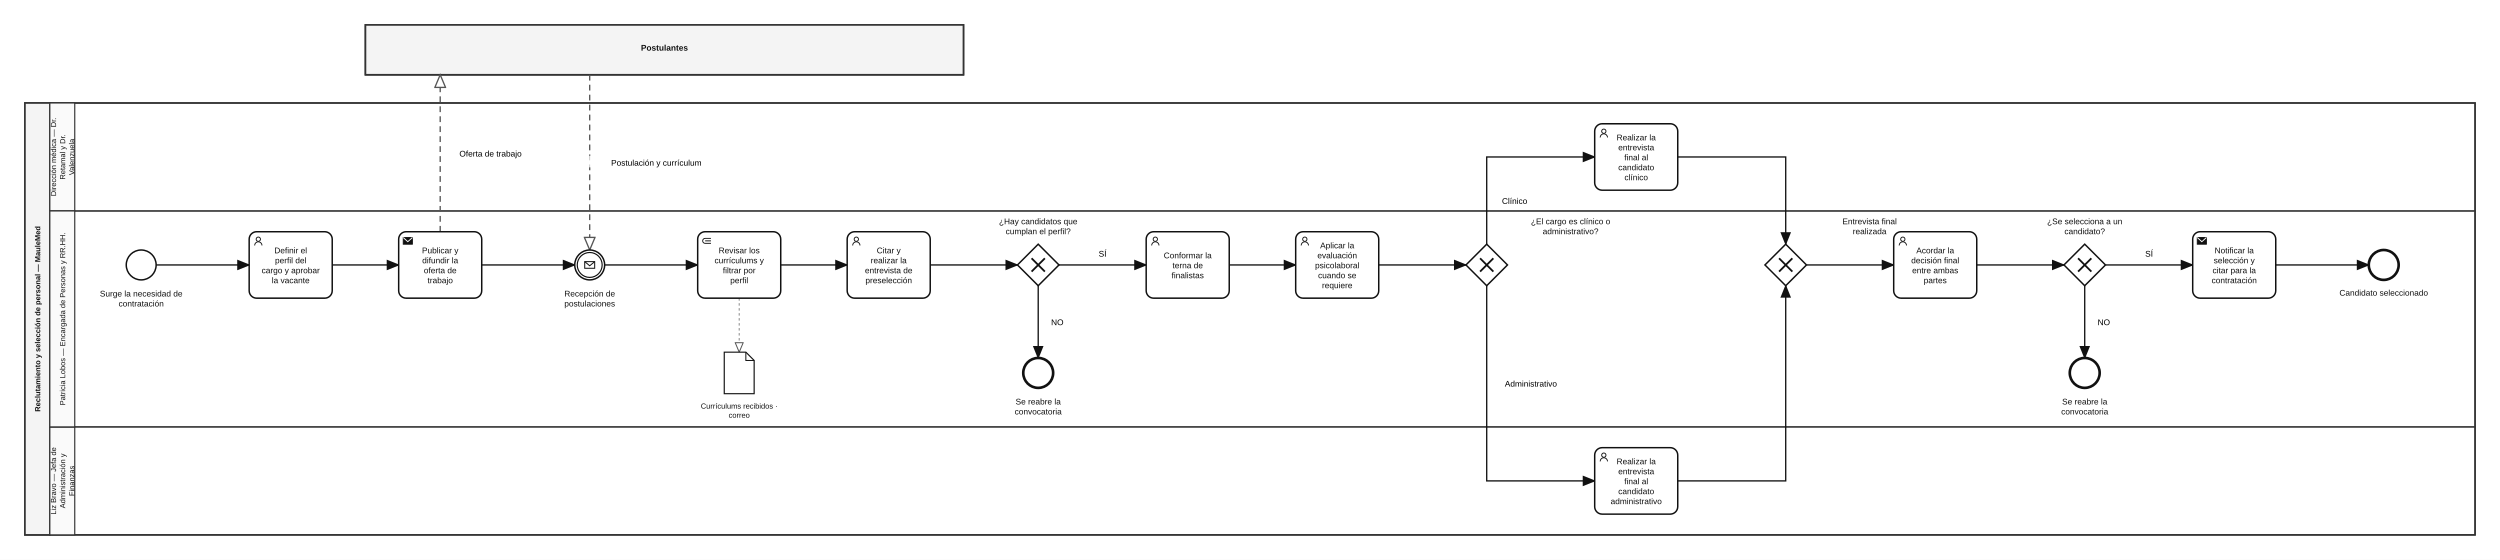
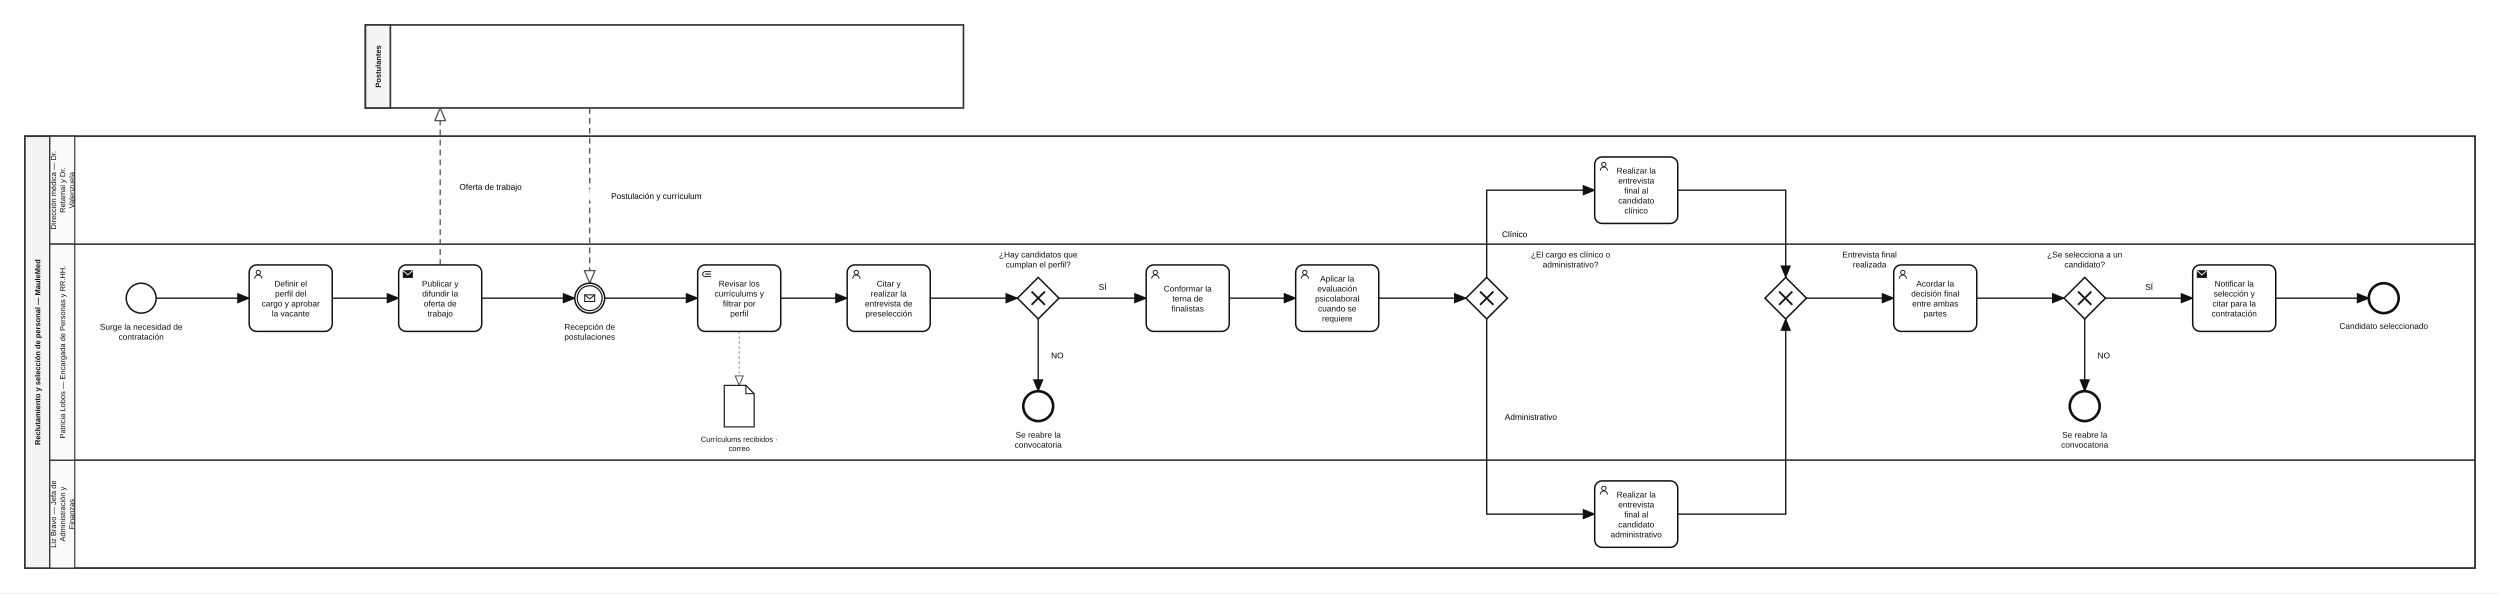
- <svg xmlns="http://www.w3.org/2000/svg" width="3010" height="674" viewBox="0 0 3010 674">
+ <svg xmlns="http://www.w3.org/2000/svg" width="3010" height="714" viewBox="0 0 3010 714">
  <rect width="100%" height="100%" fill="#ffffff" />
  <defs>
    <marker id="sf" markerWidth="10" markerHeight="8" refX="9" refY="4" orient="auto">
      <path d="M0,0 L10,4 L0,8 z" fill="#111" />
    </marker>
    <marker id="mf" markerWidth="11" markerHeight="9" refX="10" refY="4.5" orient="auto">
      <path d="M0.5,0.5 L10,4.5 L0.5,8.5 z" fill="#fff" stroke="#555" stroke-width="1" />
    </marker>
  </defs>
-   <rect x="30.0" y="124.0" width="2950.0" height="520.0" fill="#fff" stroke="#333" stroke-width="2" />
-   <rect x="30.0" y="124.0" width="30" height="520.0" fill="#f4f4f4" stroke="#333" stroke-width="2" />
-   <g transform="translate(45.0,384.0) rotate(-90)">
+   <rect x="30.0" y="164.0" width="2950.0" height="520.0" fill="#fff" stroke="#333" stroke-width="2" />
+   <rect x="30.0" y="164.0" width="30" height="520.0" fill="#f4f4f4" stroke="#333" stroke-width="2" />
+   <g transform="translate(45.0,424.0) rotate(-90)">
    <text x="0.0" y="3.5" font-family="Arial,Helvetica,sans-serif" font-size="9" font-weight="bold" text-anchor="middle" fill="#111">Reclutamiento y selección de personal — MauleMed</text>
  </g>
-   <rect x="440.0" y="30.0" width="720.0" height="60.0" fill="#fff" stroke="#333" stroke-width="2" />
-   <rect x="440.0" y="30.0" width="720.0" height="60.0" fill="#f4f4f4" stroke="#333" stroke-width="2" />
-   <text x="800.0" y="61.0" font-family="Arial,Helvetica,sans-serif" font-size="10" font-weight="bold" text-anchor="middle" fill="#111">Postulantes</text>
-   <rect x="60.0" y="514.0" width="2920.0" height="130.0" fill="none" stroke="#333" stroke-width="1.4" />
-   <rect x="60.0" y="514.0" width="30" height="130.0" fill="#fafafa" stroke="#333" stroke-width="1.4" />
-   <g transform="translate(75.0,579.0) rotate(-90)">
+   <rect x="440.0" y="30.0" width="720.0" height="100.0" fill="#fff" stroke="#333" stroke-width="2" />
+   <rect x="440.0" y="30.0" width="30" height="100.0" fill="#f4f4f4" stroke="#333" stroke-width="2" />
+   <g transform="translate(455.0,80.0) rotate(-90)">
+     <text x="0.0" y="3.5" font-family="Arial,Helvetica,sans-serif" font-size="9" font-weight="bold" text-anchor="middle" fill="#111">Postulantes</text>
+   </g>
+   <rect x="60.0" y="554.0" width="2920.0" height="130.0" fill="none" stroke="#333" stroke-width="1.4" />
+   <rect x="60.0" y="554.0" width="30" height="130.0" fill="#fafafa" stroke="#333" stroke-width="1.4" />
+   <g transform="translate(75.0,619.0) rotate(-90)">
    <text x="0.0" y="-7.5" font-family="Arial,Helvetica,sans-serif" font-size="9" font-weight="normal" text-anchor="middle" fill="#111">Liz Bravo — Jefa de</text>
    <text x="0.0" y="3.5" font-family="Arial,Helvetica,sans-serif" font-size="9" font-weight="normal" text-anchor="middle" fill="#111">Administración y</text>
    <text x="0.0" y="14.5" font-family="Arial,Helvetica,sans-serif" font-size="9" font-weight="normal" text-anchor="middle" fill="#111">Finanzas</text>
  </g>
-   <rect x="60.0" y="124.0" width="2920.0" height="130.0" fill="none" stroke="#333" stroke-width="1.4" />
-   <rect x="60.0" y="124.0" width="30" height="130.0" fill="#fafafa" stroke="#333" stroke-width="1.4" />
-   <g transform="translate(75.0,189.0) rotate(-90)">
+   <rect x="60.0" y="164.0" width="2920.0" height="130.0" fill="none" stroke="#333" stroke-width="1.4" />
+   <rect x="60.0" y="164.0" width="30" height="130.0" fill="#fafafa" stroke="#333" stroke-width="1.4" />
+   <g transform="translate(75.0,229.0) rotate(-90)">
    <text x="0.0" y="-7.5" font-family="Arial,Helvetica,sans-serif" font-size="9" font-weight="normal" text-anchor="middle" fill="#111">Dirección médica — Dr.</text>
    <text x="0.0" y="3.5" font-family="Arial,Helvetica,sans-serif" font-size="9" font-weight="normal" text-anchor="middle" fill="#111">Retamal y Dr.</text>
    <text x="0.0" y="14.5" font-family="Arial,Helvetica,sans-serif" font-size="9" font-weight="normal" text-anchor="middle" fill="#111">Valenzuela</text>
  </g>
-   <rect x="60.0" y="254.0" width="2920.0" height="260.0" fill="none" stroke="#333" stroke-width="1.4" />
-   <rect x="60.0" y="254.0" width="30" height="260.0" fill="#fafafa" stroke="#333" stroke-width="1.4" />
-   <g transform="translate(75.0,384.0) rotate(-90)">
+   <rect x="60.0" y="294.0" width="2920.0" height="260.0" fill="none" stroke="#333" stroke-width="1.4" />
+   <rect x="60.0" y="294.0" width="30" height="260.0" fill="#fafafa" stroke="#333" stroke-width="1.4" />
+   <g transform="translate(75.0,424.0) rotate(-90)">
    <text x="0.0" y="3.5" font-family="Arial,Helvetica,sans-serif" font-size="9" font-weight="normal" text-anchor="middle" fill="#111">Patricia Lobos — Encargada de Personas y RR.HH.</text>
  </g>
-   <polyline points="890.0,359.0 890.0,424.0" fill="none" stroke="#888" stroke-width="1.2" stroke-dasharray="3,3" marker-end="url(#mf)" />
-   <polyline points="188.0,319.0 300.0,319.0" fill="none" stroke="#111" stroke-width="1.6" marker-end="url(#sf)" />
-   <polyline points="400.0,319.0 480.0,319.0" fill="none" stroke="#111" stroke-width="1.6" marker-end="url(#sf)" />
-   <polyline points="580.0,319.0 692.0,319.0" fill="none" stroke="#111" stroke-width="1.6" marker-end="url(#sf)" />
-   <polyline points="728.0,319.0 840.0,319.0" fill="none" stroke="#111" stroke-width="1.6" marker-end="url(#sf)" />
-   <polyline points="940.0,319.0 1020.0,319.0" fill="none" stroke="#111" stroke-width="1.6" marker-end="url(#sf)" />
-   <polyline points="1120.0,319.0 1225.0,319.0" fill="none" stroke="#111" stroke-width="1.6" marker-end="url(#sf)" />
-   <polyline points="1250.0,344.0 1250.0,431.0" fill="none" stroke="#111" stroke-width="1.6" marker-end="url(#sf)" />
-   <rect x="1262.6" y="379.5" width="20.8" height="14" fill="#fff" opacity="0.9" />
-   <text x="1273.0" y="391.5" font-family="Arial,Helvetica,sans-serif" font-size="10" font-weight="normal" text-anchor="middle" fill="#000">NO</text>
-   <polyline points="1275.0,319.0 1380.0,319.0" fill="none" stroke="#111" stroke-width="1.6" marker-end="url(#sf)" />
-   <rect x="1317.1" y="297.0" width="20.8" height="14" fill="#fff" opacity="0.9" />
-   <text x="1327.5" y="309.0" font-family="Arial,Helvetica,sans-serif" font-size="10" font-weight="normal" text-anchor="middle" fill="#000">SÍ</text>
-   <polyline points="1480.0,319.0 1560.0,319.0" fill="none" stroke="#111" stroke-width="1.6" marker-end="url(#sf)" />
-   <polyline points="1660.0,319.0 1765.0,319.0" fill="none" stroke="#111" stroke-width="1.6" marker-end="url(#sf)" />
-   <polyline points="1790.0,294.0 1790.0,189.0 1920.0,189.0" fill="none" stroke="#111" stroke-width="1.6" marker-end="url(#sf)" />
-   <rect x="1797.2" y="233.5" width="52.8" height="14" fill="#fff" opacity="0.9" />
-   <text x="1823.6" y="245.5" font-family="Arial,Helvetica,sans-serif" font-size="10" font-weight="normal" text-anchor="middle" fill="#000">Clínico</text>
-   <polyline points="1790.0,344.0 1790.0,579.0 1920.0,579.0" fill="none" stroke="#111" stroke-width="1.6" marker-end="url(#sf)" />
-   <rect x="1794.4" y="453.5" width="97.6" height="14" fill="#fff" opacity="0.9" />
-   <text x="1843.2" y="465.5" font-family="Arial,Helvetica,sans-serif" font-size="10" font-weight="normal" text-anchor="middle" fill="#000">Administrativo</text>
-   <polyline points="2020.0,189.0 2150.0,189.0 2150.0,294.0" fill="none" stroke="#111" stroke-width="1.6" marker-end="url(#sf)" />
-   <polyline points="2020.0,579.0 2150.0,579.0 2150.0,344.0" fill="none" stroke="#111" stroke-width="1.6" marker-end="url(#sf)" />
-   <polyline points="2175.0,319.0 2280.0,319.0" fill="none" stroke="#111" stroke-width="1.6" marker-end="url(#sf)" />
-   <polyline points="2380.0,319.0 2485.0,319.0" fill="none" stroke="#111" stroke-width="1.6" marker-end="url(#sf)" />
-   <polyline points="2510.0,344.0 2510.0,431.0" fill="none" stroke="#111" stroke-width="1.6" marker-end="url(#sf)" />
-   <rect x="2522.6" y="379.5" width="20.8" height="14" fill="#fff" opacity="0.9" />
-   <text x="2533.0" y="391.5" font-family="Arial,Helvetica,sans-serif" font-size="10" font-weight="normal" text-anchor="middle" fill="#000">NO</text>
-   <polyline points="2535.0,319.0 2640.0,319.0" fill="none" stroke="#111" stroke-width="1.6" marker-end="url(#sf)" />
-   <rect x="2577.1" y="297.0" width="20.8" height="14" fill="#fff" opacity="0.9" />
-   <text x="2587.5" y="309.0" font-family="Arial,Helvetica,sans-serif" font-size="10" font-weight="normal" text-anchor="middle" fill="#000">SÍ</text>
-   <polyline points="2740.0,319.0 2852.0,319.0" fill="none" stroke="#111" stroke-width="1.6" marker-end="url(#sf)" />
-   <polyline points="530.0,279.0 530.0,90.0" fill="none" stroke="#555" stroke-width="1.6" stroke-dasharray="7,5" marker-end="url(#mf)" />
-   <rect x="532.2" y="176.5" width="116.8" height="14" fill="#fff" opacity="0.9" />
-   <text x="590.6" y="188.5" font-family="Arial,Helvetica,sans-serif" font-size="10" font-weight="normal" text-anchor="middle" fill="#000">Oferta de trabajo</text>
-   <polyline points="710.0,90.0 710.0,301.0" fill="none" stroke="#555" stroke-width="1.6" stroke-dasharray="7,5" marker-end="url(#mf)" />
-   <rect x="709.4" y="187.5" width="161.6" height="14" fill="#fff" opacity="0.9" />
-   <text x="790.2" y="199.5" font-family="Arial,Helvetica,sans-serif" font-size="10" font-weight="normal" text-anchor="middle" fill="#000">Postulación y currículum</text>
-   <path d="M872.0,424.0 L898.0,424.0 L908.0,434.0 L908.0,474.0 L872.0,474.0 Z" fill="#fff" stroke="#111" stroke-width="1.4" />
-   <path d="M898.0,424.0 L898.0,434.0 L908.0,434.0" fill="none" stroke="#111" stroke-width="1.2" />
-   <text x="890.0" y="492.0" font-family="Arial,Helvetica,sans-serif" font-size="9" font-weight="normal" text-anchor="middle" fill="#111">Currículums recibidos ·</text>
-   <text x="890.0" y="503.0" font-family="Arial,Helvetica,sans-serif" font-size="9" font-weight="normal" text-anchor="middle" fill="#111">correo</text>
-   <rect x="2280.0" y="279.0" width="100.0" height="80.0" rx="9" ry="9" fill="#fff" stroke="#111" stroke-width="1.8" />
-   <circle cx="2291.0" cy="288.0" r="2.6" fill="none" stroke="#111" stroke-width="1.1" />
-   <path d="M2286.6,295.5 a4.4,4.4 0 0 1 8.8,0" fill="none" stroke="#111" stroke-width="1.1" />
-   <text x="2330.0" y="305.0" font-family="Arial,Helvetica,sans-serif" font-size="10" font-weight="normal" text-anchor="middle" fill="#111">Acordar la</text>
-   <text x="2330.0" y="317.0" font-family="Arial,Helvetica,sans-serif" font-size="10" font-weight="normal" text-anchor="middle" fill="#111">decisión final</text>
-   <text x="2330.0" y="329.0" font-family="Arial,Helvetica,sans-serif" font-size="10" font-weight="normal" text-anchor="middle" fill="#111">entre ambas</text>
-   <text x="2330.0" y="341.0" font-family="Arial,Helvetica,sans-serif" font-size="10" font-weight="normal" text-anchor="middle" fill="#111">partes</text>
-   <rect x="300.0" y="279.0" width="100.0" height="80.0" rx="9" ry="9" fill="#fff" stroke="#111" stroke-width="1.8" />
-   <circle cx="311.0" cy="288.0" r="2.6" fill="none" stroke="#111" stroke-width="1.1" />
-   <path d="M306.6,295.5 a4.4,4.4 0 0 1 8.8,0" fill="none" stroke="#111" stroke-width="1.1" />
-   <text x="350.0" y="305.0" font-family="Arial,Helvetica,sans-serif" font-size="10" font-weight="normal" text-anchor="middle" fill="#111">Definir el</text>
-   <text x="350.0" y="317.0" font-family="Arial,Helvetica,sans-serif" font-size="10" font-weight="normal" text-anchor="middle" fill="#111">perfil del</text>
-   <text x="350.0" y="329.0" font-family="Arial,Helvetica,sans-serif" font-size="10" font-weight="normal" text-anchor="middle" fill="#111">cargo y aprobar</text>
-   <text x="350.0" y="341.0" font-family="Arial,Helvetica,sans-serif" font-size="10" font-weight="normal" text-anchor="middle" fill="#111">la vacante</text>
-   <circle cx="1250.0" cy="449.0" r="18.0" fill="#fff" stroke="#111" stroke-width="3.2" />
-   <text x="1250.0" y="487.0" font-family="Arial,Helvetica,sans-serif" font-size="10" font-weight="normal" text-anchor="middle" fill="#111">Se reabre la</text>
-   <text x="1250.0" y="499.0" font-family="Arial,Helvetica,sans-serif" font-size="10" font-weight="normal" text-anchor="middle" fill="#111">convocatoria</text>
-   <circle cx="2510.0" cy="449.0" r="18.0" fill="#fff" stroke="#111" stroke-width="3.2" />
-   <text x="2510.0" y="487.0" font-family="Arial,Helvetica,sans-serif" font-size="10" font-weight="normal" text-anchor="middle" fill="#111">Se reabre la</text>
-   <text x="2510.0" y="499.0" font-family="Arial,Helvetica,sans-serif" font-size="10" font-weight="normal" text-anchor="middle" fill="#111">convocatoria</text>
-   <circle cx="2870.0" cy="319.0" r="18.0" fill="#fff" stroke="#111" stroke-width="3.2" />
-   <text x="2870.0" y="356.0" font-family="Arial,Helvetica,sans-serif" font-size="10" font-weight="normal" text-anchor="middle" fill="#111">Candidato seleccionado</text>
-   <rect x="1020.0" y="279.0" width="100.0" height="80.0" rx="9" ry="9" fill="#fff" stroke="#111" stroke-width="1.8" />
-   <circle cx="1031.0" cy="288.0" r="2.6" fill="none" stroke="#111" stroke-width="1.1" />
-   <path d="M1026.6,295.5 a4.4,4.4 0 0 1 8.8,0" fill="none" stroke="#111" stroke-width="1.1" />
-   <text x="1070.0" y="305.0" font-family="Arial,Helvetica,sans-serif" font-size="10" font-weight="normal" text-anchor="middle" fill="#111">Citar y</text>
-   <text x="1070.0" y="317.0" font-family="Arial,Helvetica,sans-serif" font-size="10" font-weight="normal" text-anchor="middle" fill="#111">realizar la</text>
-   <text x="1070.0" y="329.0" font-family="Arial,Helvetica,sans-serif" font-size="10" font-weight="normal" text-anchor="middle" fill="#111">entrevista de</text>
-   <text x="1070.0" y="341.0" font-family="Arial,Helvetica,sans-serif" font-size="10" font-weight="normal" text-anchor="middle" fill="#111">preselección</text>
-   <rect x="1920.0" y="539.0" width="100.0" height="80.0" rx="9" ry="9" fill="#fff" stroke="#111" stroke-width="1.8" />
-   <circle cx="1931.0" cy="548.0" r="2.6" fill="none" stroke="#111" stroke-width="1.1" />
-   <path d="M1926.6,555.5 a4.4,4.4 0 0 1 8.8,0" fill="none" stroke="#111" stroke-width="1.1" />
-   <text x="1970.0" y="559.0" font-family="Arial,Helvetica,sans-serif" font-size="10" font-weight="normal" text-anchor="middle" fill="#111">Realizar la</text>
-   <text x="1970.0" y="571.0" font-family="Arial,Helvetica,sans-serif" font-size="10" font-weight="normal" text-anchor="middle" fill="#111">entrevista</text>
-   <text x="1970.0" y="583.0" font-family="Arial,Helvetica,sans-serif" font-size="10" font-weight="normal" text-anchor="middle" fill="#111">final al</text>
-   <text x="1970.0" y="595.0" font-family="Arial,Helvetica,sans-serif" font-size="10" font-weight="normal" text-anchor="middle" fill="#111">candidato</text>
-   <text x="1970.0" y="607.0" font-family="Arial,Helvetica,sans-serif" font-size="10" font-weight="normal" text-anchor="middle" fill="#111">administrativo</text>
-   <rect x="1920.0" y="149.0" width="100.0" height="80.0" rx="9" ry="9" fill="#fff" stroke="#111" stroke-width="1.8" />
-   <circle cx="1931.0" cy="158.0" r="2.6" fill="none" stroke="#111" stroke-width="1.1" />
-   <path d="M1926.6,165.5 a4.4,4.4 0 0 1 8.8,0" fill="none" stroke="#111" stroke-width="1.1" />
-   <text x="1970.0" y="169.0" font-family="Arial,Helvetica,sans-serif" font-size="10" font-weight="normal" text-anchor="middle" fill="#111">Realizar la</text>
-   <text x="1970.0" y="181.0" font-family="Arial,Helvetica,sans-serif" font-size="10" font-weight="normal" text-anchor="middle" fill="#111">entrevista</text>
-   <text x="1970.0" y="193.0" font-family="Arial,Helvetica,sans-serif" font-size="10" font-weight="normal" text-anchor="middle" fill="#111">final al</text>
-   <text x="1970.0" y="205.0" font-family="Arial,Helvetica,sans-serif" font-size="10" font-weight="normal" text-anchor="middle" fill="#111">candidato</text>
-   <text x="1970.0" y="217.0" font-family="Arial,Helvetica,sans-serif" font-size="10" font-weight="normal" text-anchor="middle" fill="#111">clínico</text>
-   <rect x="1560.0" y="279.0" width="100.0" height="80.0" rx="9" ry="9" fill="#fff" stroke="#111" stroke-width="1.8" />
-   <circle cx="1571.0" cy="288.0" r="2.6" fill="none" stroke="#111" stroke-width="1.1" />
-   <path d="M1566.6,295.5 a4.4,4.4 0 0 1 8.8,0" fill="none" stroke="#111" stroke-width="1.1" />
-   <text x="1610.0" y="299.0" font-family="Arial,Helvetica,sans-serif" font-size="10" font-weight="normal" text-anchor="middle" fill="#111">Aplicar la</text>
-   <text x="1610.0" y="311.0" font-family="Arial,Helvetica,sans-serif" font-size="10" font-weight="normal" text-anchor="middle" fill="#111">evaluación</text>
-   <text x="1610.0" y="323.0" font-family="Arial,Helvetica,sans-serif" font-size="10" font-weight="normal" text-anchor="middle" fill="#111">psicolaboral</text>
-   <text x="1610.0" y="335.0" font-family="Arial,Helvetica,sans-serif" font-size="10" font-weight="normal" text-anchor="middle" fill="#111">cuando se</text>
-   <text x="1610.0" y="347.0" font-family="Arial,Helvetica,sans-serif" font-size="10" font-weight="normal" text-anchor="middle" fill="#111">requiere</text>
-   <rect x="840.0" y="279.0" width="100.0" height="80.0" rx="9" ry="9" fill="#fff" stroke="#111" stroke-width="1.8" />
-   <path d="M849.0,287.0 h7 M849.0,290.0 h7 M849.0,293.0 h7 M849.0,287.0 a3,3 0 0 0 0,6" fill="none" stroke="#111" stroke-width="1.1" />
-   <text x="890.0" y="305.0" font-family="Arial,Helvetica,sans-serif" font-size="10" font-weight="normal" text-anchor="middle" fill="#111">Revisar los</text>
-   <text x="890.0" y="317.0" font-family="Arial,Helvetica,sans-serif" font-size="10" font-weight="normal" text-anchor="middle" fill="#111">currículums y</text>
-   <text x="890.0" y="329.0" font-family="Arial,Helvetica,sans-serif" font-size="10" font-weight="normal" text-anchor="middle" fill="#111">filtrar por</text>
-   <text x="890.0" y="341.0" font-family="Arial,Helvetica,sans-serif" font-size="10" font-weight="normal" text-anchor="middle" fill="#111">perfil</text>
-   <polygon points="1250.0,294.0 1275.0,319.0 1250.0,344.0 1225.0,319.0" fill="#fff" stroke="#111" stroke-width="1.8" />
-   <path d="M1242.0,311.0 L1258.0,327.0 M1258.0,311.0 L1242.0,327.0" stroke="#111" stroke-width="2.2" fill="none" />
-   <text x="1250.0" y="270.0" font-family="Arial,Helvetica,sans-serif" font-size="10" font-weight="normal" text-anchor="middle" fill="#111">¿Hay candidatos que</text>
-   <text x="1250.0" y="282.0" font-family="Arial,Helvetica,sans-serif" font-size="10" font-weight="normal" text-anchor="middle" fill="#111">cumplan el perfil?</text>
-   <polygon points="2510.0,294.0 2535.0,319.0 2510.0,344.0 2485.0,319.0" fill="#fff" stroke="#111" stroke-width="1.8" />
-   <path d="M2502.0,311.0 L2518.0,327.0 M2518.0,311.0 L2502.0,327.0" stroke="#111" stroke-width="2.2" fill="none" />
-   <text x="2510.0" y="270.0" font-family="Arial,Helvetica,sans-serif" font-size="10" font-weight="normal" text-anchor="middle" fill="#111">¿Se selecciona a un</text>
-   <text x="2510.0" y="282.0" font-family="Arial,Helvetica,sans-serif" font-size="10" font-weight="normal" text-anchor="middle" fill="#111">candidato?</text>
-   <polygon points="1790.0,294.0 1815.0,319.0 1790.0,344.0 1765.0,319.0" fill="#fff" stroke="#111" stroke-width="1.8" />
-   <path d="M1782.0,311.0 L1798.0,327.0 M1798.0,311.0 L1782.0,327.0" stroke="#111" stroke-width="2.2" fill="none" />
-   <text x="1891.0" y="270.0" font-family="Arial,Helvetica,sans-serif" font-size="10" font-weight="normal" text-anchor="middle" fill="#111">¿El cargo es clínico o</text>
-   <text x="1891.0" y="282.0" font-family="Arial,Helvetica,sans-serif" font-size="10" font-weight="normal" text-anchor="middle" fill="#111">administrativo?</text>
-   <polygon points="2150.0,294.0 2175.0,319.0 2150.0,344.0 2125.0,319.0" fill="#fff" stroke="#111" stroke-width="1.8" />
-   <path d="M2142.0,311.0 L2158.0,327.0 M2158.0,311.0 L2142.0,327.0" stroke="#111" stroke-width="2.2" fill="none" />
-   <text x="2251.0" y="270.0" font-family="Arial,Helvetica,sans-serif" font-size="10" font-weight="normal" text-anchor="middle" fill="#111">Entrevista final</text>
-   <text x="2251.0" y="282.0" font-family="Arial,Helvetica,sans-serif" font-size="10" font-weight="normal" text-anchor="middle" fill="#111">realizada</text>
-   <rect x="2640.0" y="279.0" width="100.0" height="80.0" rx="9" ry="9" fill="#fff" stroke="#111" stroke-width="1.8" />
-   <rect x="2645.5" y="286.0" width="11" height="8" fill="#111" stroke="#111" stroke-width="1.1" />
-   <path d="M2645.5,286.0 L2651.0,291.0 L2656.5,286.0" fill="none" stroke="#fff" stroke-width="1.1" />
-   <text x="2690.0" y="305.0" font-family="Arial,Helvetica,sans-serif" font-size="10" font-weight="normal" text-anchor="middle" fill="#111">Notificar la</text>
-   <text x="2690.0" y="317.0" font-family="Arial,Helvetica,sans-serif" font-size="10" font-weight="normal" text-anchor="middle" fill="#111">selección y</text>
-   <text x="2690.0" y="329.0" font-family="Arial,Helvetica,sans-serif" font-size="10" font-weight="normal" text-anchor="middle" fill="#111">citar para la</text>
-   <text x="2690.0" y="341.0" font-family="Arial,Helvetica,sans-serif" font-size="10" font-weight="normal" text-anchor="middle" fill="#111">contratación</text>
-   <rect x="480.0" y="279.0" width="100.0" height="80.0" rx="9" ry="9" fill="#fff" stroke="#111" stroke-width="1.8" />
-   <rect x="485.5" y="286.0" width="11" height="8" fill="#111" stroke="#111" stroke-width="1.1" />
-   <path d="M485.5,286.0 L491.0,291.0 L496.5,286.0" fill="none" stroke="#fff" stroke-width="1.1" />
-   <text x="530.0" y="305.0" font-family="Arial,Helvetica,sans-serif" font-size="10" font-weight="normal" text-anchor="middle" fill="#111">Publicar y</text>
-   <text x="530.0" y="317.0" font-family="Arial,Helvetica,sans-serif" font-size="10" font-weight="normal" text-anchor="middle" fill="#111">difundir la</text>
-   <text x="530.0" y="329.0" font-family="Arial,Helvetica,sans-serif" font-size="10" font-weight="normal" text-anchor="middle" fill="#111">oferta de</text>
-   <text x="530.0" y="341.0" font-family="Arial,Helvetica,sans-serif" font-size="10" font-weight="normal" text-anchor="middle" fill="#111">trabajo</text>
-   <circle cx="710.0" cy="319.0" r="18.0" fill="#fff" stroke="#111" stroke-width="1.8" />
-   <circle cx="710.0" cy="319.0" r="15.0" fill="none" stroke="#111" stroke-width="1.4" />
-   <rect x="704.0" y="315.0" width="12" height="8" fill="none" stroke="#111" stroke-width="1.2" />
-   <path d="M704.0,315.0 L710.0,320.0 L716.0,315.0" fill="none" stroke="#111" stroke-width="1.2" />
-   <text x="710.0" y="357.0" font-family="Arial,Helvetica,sans-serif" font-size="10" font-weight="normal" text-anchor="middle" fill="#111">Recepción de</text>
-   <text x="710.0" y="369.0" font-family="Arial,Helvetica,sans-serif" font-size="10" font-weight="normal" text-anchor="middle" fill="#111">postulaciones</text>
-   <circle cx="170.0" cy="319.0" r="18.0" fill="#fff" stroke="#111" stroke-width="1.8" />
-   <text x="170.0" y="357.0" font-family="Arial,Helvetica,sans-serif" font-size="10" font-weight="normal" text-anchor="middle" fill="#111">Surge la necesidad de</text>
-   <text x="170.0" y="369.0" font-family="Arial,Helvetica,sans-serif" font-size="10" font-weight="normal" text-anchor="middle" fill="#111">contratación</text>
-   <rect x="1380.0" y="279.0" width="100.0" height="80.0" rx="9" ry="9" fill="#fff" stroke="#111" stroke-width="1.8" />
-   <circle cx="1391.0" cy="288.0" r="2.6" fill="none" stroke="#111" stroke-width="1.1" />
-   <path d="M1386.6,295.5 a4.4,4.4 0 0 1 8.8,0" fill="none" stroke="#111" stroke-width="1.1" />
-   <text x="1430.0" y="311.0" font-family="Arial,Helvetica,sans-serif" font-size="10" font-weight="normal" text-anchor="middle" fill="#111">Conformar la</text>
-   <text x="1430.0" y="323.0" font-family="Arial,Helvetica,sans-serif" font-size="10" font-weight="normal" text-anchor="middle" fill="#111">terna de</text>
-   <text x="1430.0" y="335.0" font-family="Arial,Helvetica,sans-serif" font-size="10" font-weight="normal" text-anchor="middle" fill="#111">finalistas</text>
+   <polyline points="890.0,399.0 890.0,464.0" fill="none" stroke="#888" stroke-width="1.2" stroke-dasharray="3,3" marker-end="url(#mf)" />
+   <polyline points="188.0,359.0 300.0,359.0" fill="none" stroke="#111" stroke-width="1.6" marker-end="url(#sf)" />
+   <polyline points="400.0,359.0 480.0,359.0" fill="none" stroke="#111" stroke-width="1.6" marker-end="url(#sf)" />
+   <polyline points="580.0,359.0 692.0,359.0" fill="none" stroke="#111" stroke-width="1.6" marker-end="url(#sf)" />
+   <polyline points="728.0,359.0 840.0,359.0" fill="none" stroke="#111" stroke-width="1.6" marker-end="url(#sf)" />
+   <polyline points="940.0,359.0 1020.0,359.0" fill="none" stroke="#111" stroke-width="1.6" marker-end="url(#sf)" />
+   <polyline points="1120.0,359.0 1225.0,359.0" fill="none" stroke="#111" stroke-width="1.6" marker-end="url(#sf)" />
+   <polyline points="1250.0,384.0 1250.0,471.0" fill="none" stroke="#111" stroke-width="1.6" marker-end="url(#sf)" />
+   <rect x="1262.6" y="419.5" width="20.8" height="14" fill="#fff" opacity="0.9" />
+   <text x="1273.0" y="431.5" font-family="Arial,Helvetica,sans-serif" font-size="10" font-weight="normal" text-anchor="middle" fill="#000">NO</text>
+   <polyline points="1275.0,359.0 1380.0,359.0" fill="none" stroke="#111" stroke-width="1.6" marker-end="url(#sf)" />
+   <rect x="1317.1" y="337.0" width="20.8" height="14" fill="#fff" opacity="0.9" />
+   <text x="1327.5" y="349.0" font-family="Arial,Helvetica,sans-serif" font-size="10" font-weight="normal" text-anchor="middle" fill="#000">SÍ</text>
+   <polyline points="1480.0,359.0 1560.0,359.0" fill="none" stroke="#111" stroke-width="1.6" marker-end="url(#sf)" />
+   <polyline points="1660.0,359.0 1765.0,359.0" fill="none" stroke="#111" stroke-width="1.6" marker-end="url(#sf)" />
+   <polyline points="1790.0,334.0 1790.0,229.0 1920.0,229.0" fill="none" stroke="#111" stroke-width="1.6" marker-end="url(#sf)" />
+   <rect x="1797.2" y="273.5" width="52.8" height="14" fill="#fff" opacity="0.9" />
+   <text x="1823.6" y="285.5" font-family="Arial,Helvetica,sans-serif" font-size="10" font-weight="normal" text-anchor="middle" fill="#000">Clínico</text>
+   <polyline points="1790.0,384.0 1790.0,619.0 1920.0,619.0" fill="none" stroke="#111" stroke-width="1.6" marker-end="url(#sf)" />
+   <rect x="1794.4" y="493.5" width="97.6" height="14" fill="#fff" opacity="0.9" />
+   <text x="1843.2" y="505.5" font-family="Arial,Helvetica,sans-serif" font-size="10" font-weight="normal" text-anchor="middle" fill="#000">Administrativo</text>
+   <polyline points="2020.0,229.0 2150.0,229.0 2150.0,334.0" fill="none" stroke="#111" stroke-width="1.6" marker-end="url(#sf)" />
+   <polyline points="2020.0,619.0 2150.0,619.0 2150.0,384.0" fill="none" stroke="#111" stroke-width="1.6" marker-end="url(#sf)" />
+   <polyline points="2175.0,359.0 2280.0,359.0" fill="none" stroke="#111" stroke-width="1.6" marker-end="url(#sf)" />
+   <polyline points="2380.0,359.0 2485.0,359.0" fill="none" stroke="#111" stroke-width="1.6" marker-end="url(#sf)" />
+   <polyline points="2510.0,384.0 2510.0,471.0" fill="none" stroke="#111" stroke-width="1.6" marker-end="url(#sf)" />
+   <rect x="2522.6" y="419.5" width="20.8" height="14" fill="#fff" opacity="0.9" />
+   <text x="2533.0" y="431.5" font-family="Arial,Helvetica,sans-serif" font-size="10" font-weight="normal" text-anchor="middle" fill="#000">NO</text>
+   <polyline points="2535.0,359.0 2640.0,359.0" fill="none" stroke="#111" stroke-width="1.6" marker-end="url(#sf)" />
+   <rect x="2577.1" y="337.0" width="20.8" height="14" fill="#fff" opacity="0.9" />
+   <text x="2587.5" y="349.0" font-family="Arial,Helvetica,sans-serif" font-size="10" font-weight="normal" text-anchor="middle" fill="#000">SÍ</text>
+   <polyline points="2740.0,359.0 2852.0,359.0" fill="none" stroke="#111" stroke-width="1.6" marker-end="url(#sf)" />
+   <polyline points="530.0,319.0 530.0,130.0" fill="none" stroke="#555" stroke-width="1.6" stroke-dasharray="7,5" marker-end="url(#mf)" />
+   <rect x="532.2" y="216.5" width="116.8" height="14" fill="#fff" opacity="0.9" />
+   <text x="590.6" y="228.5" font-family="Arial,Helvetica,sans-serif" font-size="10" font-weight="normal" text-anchor="middle" fill="#000">Oferta de trabajo</text>
+   <polyline points="710.0,130.0 710.0,341.0" fill="none" stroke="#555" stroke-width="1.6" stroke-dasharray="7,5" marker-end="url(#mf)" />
+   <rect x="709.4" y="227.5" width="161.6" height="14" fill="#fff" opacity="0.9" />
+   <text x="790.2" y="239.5" font-family="Arial,Helvetica,sans-serif" font-size="10" font-weight="normal" text-anchor="middle" fill="#000">Postulación y currículum</text>
+   <path d="M872.0,464.0 L898.0,464.0 L908.0,474.0 L908.0,514.0 L872.0,514.0 Z" fill="#fff" stroke="#111" stroke-width="1.4" />
+   <path d="M898.0,464.0 L898.0,474.0 L908.0,474.0" fill="none" stroke="#111" stroke-width="1.2" />
+   <text x="890.0" y="532.0" font-family="Arial,Helvetica,sans-serif" font-size="9" font-weight="normal" text-anchor="middle" fill="#111">Currículums recibidos ·</text>
+   <text x="890.0" y="543.0" font-family="Arial,Helvetica,sans-serif" font-size="9" font-weight="normal" text-anchor="middle" fill="#111">correo</text>
+   <rect x="2280.0" y="319.0" width="100.0" height="80.0" rx="9" ry="9" fill="#fff" stroke="#111" stroke-width="1.8" />
+   <circle cx="2291.0" cy="328.0" r="2.6" fill="none" stroke="#111" stroke-width="1.1" />
+   <path d="M2286.6,335.5 a4.4,4.4 0 0 1 8.8,0" fill="none" stroke="#111" stroke-width="1.1" />
+   <text x="2330.0" y="345.0" font-family="Arial,Helvetica,sans-serif" font-size="10" font-weight="normal" text-anchor="middle" fill="#111">Acordar la</text>
+   <text x="2330.0" y="357.0" font-family="Arial,Helvetica,sans-serif" font-size="10" font-weight="normal" text-anchor="middle" fill="#111">decisión final</text>
+   <text x="2330.0" y="369.0" font-family="Arial,Helvetica,sans-serif" font-size="10" font-weight="normal" text-anchor="middle" fill="#111">entre ambas</text>
+   <text x="2330.0" y="381.0" font-family="Arial,Helvetica,sans-serif" font-size="10" font-weight="normal" text-anchor="middle" fill="#111">partes</text>
+   <rect x="300.0" y="319.0" width="100.0" height="80.0" rx="9" ry="9" fill="#fff" stroke="#111" stroke-width="1.8" />
+   <circle cx="311.0" cy="328.0" r="2.6" fill="none" stroke="#111" stroke-width="1.1" />
+   <path d="M306.6,335.5 a4.4,4.4 0 0 1 8.8,0" fill="none" stroke="#111" stroke-width="1.1" />
+   <text x="350.0" y="345.0" font-family="Arial,Helvetica,sans-serif" font-size="10" font-weight="normal" text-anchor="middle" fill="#111">Definir el</text>
+   <text x="350.0" y="357.0" font-family="Arial,Helvetica,sans-serif" font-size="10" font-weight="normal" text-anchor="middle" fill="#111">perfil del</text>
+   <text x="350.0" y="369.0" font-family="Arial,Helvetica,sans-serif" font-size="10" font-weight="normal" text-anchor="middle" fill="#111">cargo y aprobar</text>
+   <text x="350.0" y="381.0" font-family="Arial,Helvetica,sans-serif" font-size="10" font-weight="normal" text-anchor="middle" fill="#111">la vacante</text>
+   <circle cx="1250.0" cy="489.0" r="18.0" fill="#fff" stroke="#111" stroke-width="3.2" />
+   <text x="1250.0" y="527.0" font-family="Arial,Helvetica,sans-serif" font-size="10" font-weight="normal" text-anchor="middle" fill="#111">Se reabre la</text>
+   <text x="1250.0" y="539.0" font-family="Arial,Helvetica,sans-serif" font-size="10" font-weight="normal" text-anchor="middle" fill="#111">convocatoria</text>
+   <circle cx="2510.0" cy="489.0" r="18.0" fill="#fff" stroke="#111" stroke-width="3.2" />
+   <text x="2510.0" y="527.0" font-family="Arial,Helvetica,sans-serif" font-size="10" font-weight="normal" text-anchor="middle" fill="#111">Se reabre la</text>
+   <text x="2510.0" y="539.0" font-family="Arial,Helvetica,sans-serif" font-size="10" font-weight="normal" text-anchor="middle" fill="#111">convocatoria</text>
+   <circle cx="2870.0" cy="359.0" r="18.0" fill="#fff" stroke="#111" stroke-width="3.2" />
+   <text x="2870.0" y="396.0" font-family="Arial,Helvetica,sans-serif" font-size="10" font-weight="normal" text-anchor="middle" fill="#111">Candidato seleccionado</text>
+   <rect x="1020.0" y="319.0" width="100.0" height="80.0" rx="9" ry="9" fill="#fff" stroke="#111" stroke-width="1.8" />
+   <circle cx="1031.0" cy="328.0" r="2.6" fill="none" stroke="#111" stroke-width="1.1" />
+   <path d="M1026.6,335.5 a4.4,4.4 0 0 1 8.8,0" fill="none" stroke="#111" stroke-width="1.1" />
+   <text x="1070.0" y="345.0" font-family="Arial,Helvetica,sans-serif" font-size="10" font-weight="normal" text-anchor="middle" fill="#111">Citar y</text>
+   <text x="1070.0" y="357.0" font-family="Arial,Helvetica,sans-serif" font-size="10" font-weight="normal" text-anchor="middle" fill="#111">realizar la</text>
+   <text x="1070.0" y="369.0" font-family="Arial,Helvetica,sans-serif" font-size="10" font-weight="normal" text-anchor="middle" fill="#111">entrevista de</text>
+   <text x="1070.0" y="381.0" font-family="Arial,Helvetica,sans-serif" font-size="10" font-weight="normal" text-anchor="middle" fill="#111">preselección</text>
+   <rect x="1920.0" y="579.0" width="100.0" height="80.0" rx="9" ry="9" fill="#fff" stroke="#111" stroke-width="1.8" />
+   <circle cx="1931.0" cy="588.0" r="2.6" fill="none" stroke="#111" stroke-width="1.1" />
+   <path d="M1926.6,595.5 a4.4,4.4 0 0 1 8.8,0" fill="none" stroke="#111" stroke-width="1.1" />
+   <text x="1970.0" y="599.0" font-family="Arial,Helvetica,sans-serif" font-size="10" font-weight="normal" text-anchor="middle" fill="#111">Realizar la</text>
+   <text x="1970.0" y="611.0" font-family="Arial,Helvetica,sans-serif" font-size="10" font-weight="normal" text-anchor="middle" fill="#111">entrevista</text>
+   <text x="1970.0" y="623.0" font-family="Arial,Helvetica,sans-serif" font-size="10" font-weight="normal" text-anchor="middle" fill="#111">final al</text>
+   <text x="1970.0" y="635.0" font-family="Arial,Helvetica,sans-serif" font-size="10" font-weight="normal" text-anchor="middle" fill="#111">candidato</text>
+   <text x="1970.0" y="647.0" font-family="Arial,Helvetica,sans-serif" font-size="10" font-weight="normal" text-anchor="middle" fill="#111">administrativo</text>
+   <rect x="1920.0" y="189.0" width="100.0" height="80.0" rx="9" ry="9" fill="#fff" stroke="#111" stroke-width="1.8" />
+   <circle cx="1931.0" cy="198.0" r="2.6" fill="none" stroke="#111" stroke-width="1.1" />
+   <path d="M1926.6,205.5 a4.4,4.4 0 0 1 8.8,0" fill="none" stroke="#111" stroke-width="1.1" />
+   <text x="1970.0" y="209.0" font-family="Arial,Helvetica,sans-serif" font-size="10" font-weight="normal" text-anchor="middle" fill="#111">Realizar la</text>
+   <text x="1970.0" y="221.0" font-family="Arial,Helvetica,sans-serif" font-size="10" font-weight="normal" text-anchor="middle" fill="#111">entrevista</text>
+   <text x="1970.0" y="233.0" font-family="Arial,Helvetica,sans-serif" font-size="10" font-weight="normal" text-anchor="middle" fill="#111">final al</text>
+   <text x="1970.0" y="245.0" font-family="Arial,Helvetica,sans-serif" font-size="10" font-weight="normal" text-anchor="middle" fill="#111">candidato</text>
+   <text x="1970.0" y="257.0" font-family="Arial,Helvetica,sans-serif" font-size="10" font-weight="normal" text-anchor="middle" fill="#111">clínico</text>
+   <rect x="1560.0" y="319.0" width="100.0" height="80.0" rx="9" ry="9" fill="#fff" stroke="#111" stroke-width="1.8" />
+   <circle cx="1571.0" cy="328.0" r="2.6" fill="none" stroke="#111" stroke-width="1.1" />
+   <path d="M1566.6,335.5 a4.4,4.4 0 0 1 8.8,0" fill="none" stroke="#111" stroke-width="1.1" />
+   <text x="1610.0" y="339.0" font-family="Arial,Helvetica,sans-serif" font-size="10" font-weight="normal" text-anchor="middle" fill="#111">Aplicar la</text>
+   <text x="1610.0" y="351.0" font-family="Arial,Helvetica,sans-serif" font-size="10" font-weight="normal" text-anchor="middle" fill="#111">evaluación</text>
+   <text x="1610.0" y="363.0" font-family="Arial,Helvetica,sans-serif" font-size="10" font-weight="normal" text-anchor="middle" fill="#111">psicolaboral</text>
+   <text x="1610.0" y="375.0" font-family="Arial,Helvetica,sans-serif" font-size="10" font-weight="normal" text-anchor="middle" fill="#111">cuando se</text>
+   <text x="1610.0" y="387.0" font-family="Arial,Helvetica,sans-serif" font-size="10" font-weight="normal" text-anchor="middle" fill="#111">requiere</text>
+   <rect x="840.0" y="319.0" width="100.0" height="80.0" rx="9" ry="9" fill="#fff" stroke="#111" stroke-width="1.8" />
+   <path d="M849.0,327.0 h7 M849.0,330.0 h7 M849.0,333.0 h7 M849.0,327.0 a3,3 0 0 0 0,6" fill="none" stroke="#111" stroke-width="1.1" />
+   <text x="890.0" y="345.0" font-family="Arial,Helvetica,sans-serif" font-size="10" font-weight="normal" text-anchor="middle" fill="#111">Revisar los</text>
+   <text x="890.0" y="357.0" font-family="Arial,Helvetica,sans-serif" font-size="10" font-weight="normal" text-anchor="middle" fill="#111">currículums y</text>
+   <text x="890.0" y="369.0" font-family="Arial,Helvetica,sans-serif" font-size="10" font-weight="normal" text-anchor="middle" fill="#111">filtrar por</text>
+   <text x="890.0" y="381.0" font-family="Arial,Helvetica,sans-serif" font-size="10" font-weight="normal" text-anchor="middle" fill="#111">perfil</text>
+   <polygon points="1250.0,334.0 1275.0,359.0 1250.0,384.0 1225.0,359.0" fill="#fff" stroke="#111" stroke-width="1.8" />
+   <path d="M1242.0,351.0 L1258.0,367.0 M1258.0,351.0 L1242.0,367.0" stroke="#111" stroke-width="2.2" fill="none" />
+   <text x="1250.0" y="310.0" font-family="Arial,Helvetica,sans-serif" font-size="10" font-weight="normal" text-anchor="middle" fill="#111">¿Hay candidatos que</text>
+   <text x="1250.0" y="322.0" font-family="Arial,Helvetica,sans-serif" font-size="10" font-weight="normal" text-anchor="middle" fill="#111">cumplan el perfil?</text>
+   <polygon points="2510.0,334.0 2535.0,359.0 2510.0,384.0 2485.0,359.0" fill="#fff" stroke="#111" stroke-width="1.8" />
+   <path d="M2502.0,351.0 L2518.0,367.0 M2518.0,351.0 L2502.0,367.0" stroke="#111" stroke-width="2.2" fill="none" />
+   <text x="2510.0" y="310.0" font-family="Arial,Helvetica,sans-serif" font-size="10" font-weight="normal" text-anchor="middle" fill="#111">¿Se selecciona a un</text>
+   <text x="2510.0" y="322.0" font-family="Arial,Helvetica,sans-serif" font-size="10" font-weight="normal" text-anchor="middle" fill="#111">candidato?</text>
+   <polygon points="1790.0,334.0 1815.0,359.0 1790.0,384.0 1765.0,359.0" fill="#fff" stroke="#111" stroke-width="1.8" />
+   <path d="M1782.0,351.0 L1798.0,367.0 M1798.0,351.0 L1782.0,367.0" stroke="#111" stroke-width="2.2" fill="none" />
+   <text x="1891.0" y="310.0" font-family="Arial,Helvetica,sans-serif" font-size="10" font-weight="normal" text-anchor="middle" fill="#111">¿El cargo es clínico o</text>
+   <text x="1891.0" y="322.0" font-family="Arial,Helvetica,sans-serif" font-size="10" font-weight="normal" text-anchor="middle" fill="#111">administrativo?</text>
+   <polygon points="2150.0,334.0 2175.0,359.0 2150.0,384.0 2125.0,359.0" fill="#fff" stroke="#111" stroke-width="1.8" />
+   <path d="M2142.0,351.0 L2158.0,367.0 M2158.0,351.0 L2142.0,367.0" stroke="#111" stroke-width="2.2" fill="none" />
+   <text x="2251.0" y="310.0" font-family="Arial,Helvetica,sans-serif" font-size="10" font-weight="normal" text-anchor="middle" fill="#111">Entrevista final</text>
+   <text x="2251.0" y="322.0" font-family="Arial,Helvetica,sans-serif" font-size="10" font-weight="normal" text-anchor="middle" fill="#111">realizada</text>
+   <rect x="2640.0" y="319.0" width="100.0" height="80.0" rx="9" ry="9" fill="#fff" stroke="#111" stroke-width="1.8" />
+   <rect x="2645.5" y="326.0" width="11" height="8" fill="#111" stroke="#111" stroke-width="1.1" />
+   <path d="M2645.5,326.0 L2651.0,331.0 L2656.5,326.0" fill="none" stroke="#fff" stroke-width="1.1" />
+   <text x="2690.0" y="345.0" font-family="Arial,Helvetica,sans-serif" font-size="10" font-weight="normal" text-anchor="middle" fill="#111">Notificar la</text>
+   <text x="2690.0" y="357.0" font-family="Arial,Helvetica,sans-serif" font-size="10" font-weight="normal" text-anchor="middle" fill="#111">selección y</text>
+   <text x="2690.0" y="369.0" font-family="Arial,Helvetica,sans-serif" font-size="10" font-weight="normal" text-anchor="middle" fill="#111">citar para la</text>
+   <text x="2690.0" y="381.0" font-family="Arial,Helvetica,sans-serif" font-size="10" font-weight="normal" text-anchor="middle" fill="#111">contratación</text>
+   <rect x="480.0" y="319.0" width="100.0" height="80.0" rx="9" ry="9" fill="#fff" stroke="#111" stroke-width="1.8" />
+   <rect x="485.5" y="326.0" width="11" height="8" fill="#111" stroke="#111" stroke-width="1.1" />
+   <path d="M485.5,326.0 L491.0,331.0 L496.5,326.0" fill="none" stroke="#fff" stroke-width="1.1" />
+   <text x="530.0" y="345.0" font-family="Arial,Helvetica,sans-serif" font-size="10" font-weight="normal" text-anchor="middle" fill="#111">Publicar y</text>
+   <text x="530.0" y="357.0" font-family="Arial,Helvetica,sans-serif" font-size="10" font-weight="normal" text-anchor="middle" fill="#111">difundir la</text>
+   <text x="530.0" y="369.0" font-family="Arial,Helvetica,sans-serif" font-size="10" font-weight="normal" text-anchor="middle" fill="#111">oferta de</text>
+   <text x="530.0" y="381.0" font-family="Arial,Helvetica,sans-serif" font-size="10" font-weight="normal" text-anchor="middle" fill="#111">trabajo</text>
+   <circle cx="710.0" cy="359.0" r="18.0" fill="#fff" stroke="#111" stroke-width="1.8" />
+   <circle cx="710.0" cy="359.0" r="15.0" fill="none" stroke="#111" stroke-width="1.4" />
+   <rect x="704.0" y="355.0" width="12" height="8" fill="none" stroke="#111" stroke-width="1.2" />
+   <path d="M704.0,355.0 L710.0,360.0 L716.0,355.0" fill="none" stroke="#111" stroke-width="1.2" />
+   <text x="710.0" y="397.0" font-family="Arial,Helvetica,sans-serif" font-size="10" font-weight="normal" text-anchor="middle" fill="#111">Recepción de</text>
+   <text x="710.0" y="409.0" font-family="Arial,Helvetica,sans-serif" font-size="10" font-weight="normal" text-anchor="middle" fill="#111">postulaciones</text>
+   <circle cx="170.0" cy="359.0" r="18.0" fill="#fff" stroke="#111" stroke-width="1.8" />
+   <text x="170.0" y="397.0" font-family="Arial,Helvetica,sans-serif" font-size="10" font-weight="normal" text-anchor="middle" fill="#111">Surge la necesidad de</text>
+   <text x="170.0" y="409.0" font-family="Arial,Helvetica,sans-serif" font-size="10" font-weight="normal" text-anchor="middle" fill="#111">contratación</text>
+   <rect x="1380.0" y="319.0" width="100.0" height="80.0" rx="9" ry="9" fill="#fff" stroke="#111" stroke-width="1.8" />
+   <circle cx="1391.0" cy="328.0" r="2.6" fill="none" stroke="#111" stroke-width="1.1" />
+   <path d="M1386.6,335.5 a4.4,4.4 0 0 1 8.8,0" fill="none" stroke="#111" stroke-width="1.1" />
+   <text x="1430.0" y="351.0" font-family="Arial,Helvetica,sans-serif" font-size="10" font-weight="normal" text-anchor="middle" fill="#111">Conformar la</text>
+   <text x="1430.0" y="363.0" font-family="Arial,Helvetica,sans-serif" font-size="10" font-weight="normal" text-anchor="middle" fill="#111">terna de</text>
+   <text x="1430.0" y="375.0" font-family="Arial,Helvetica,sans-serif" font-size="10" font-weight="normal" text-anchor="middle" fill="#111">finalistas</text>
</svg>
